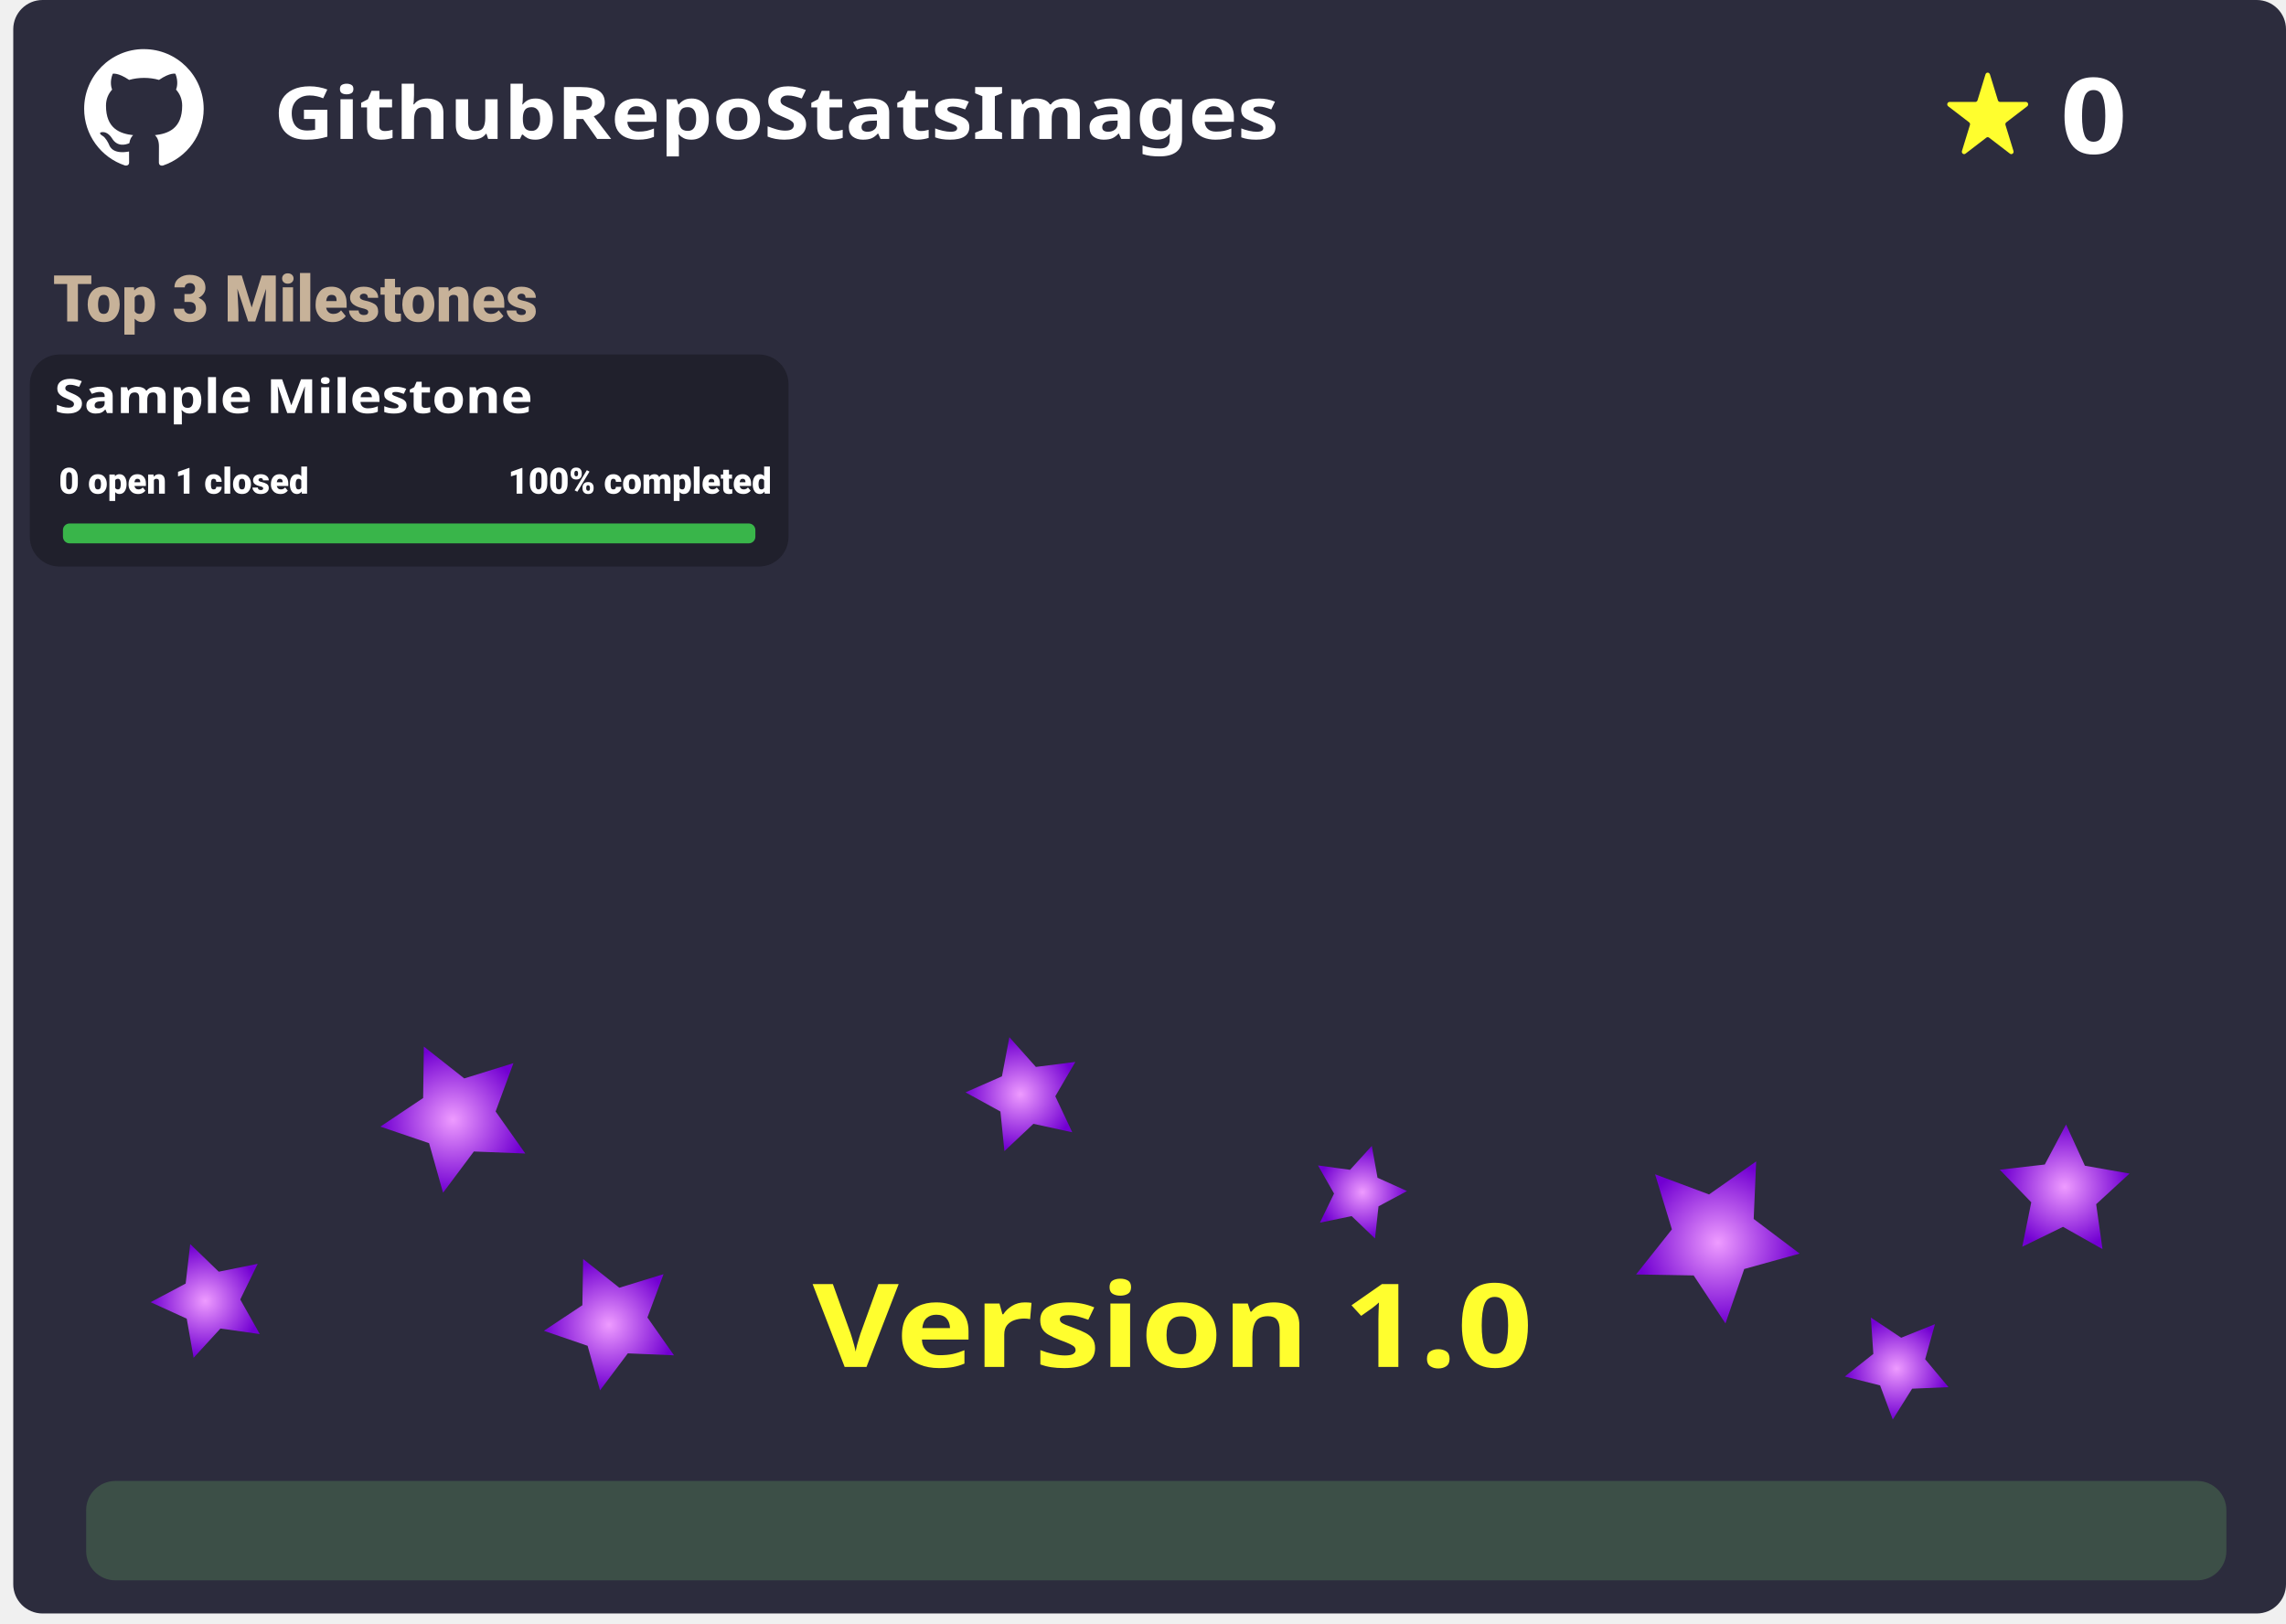
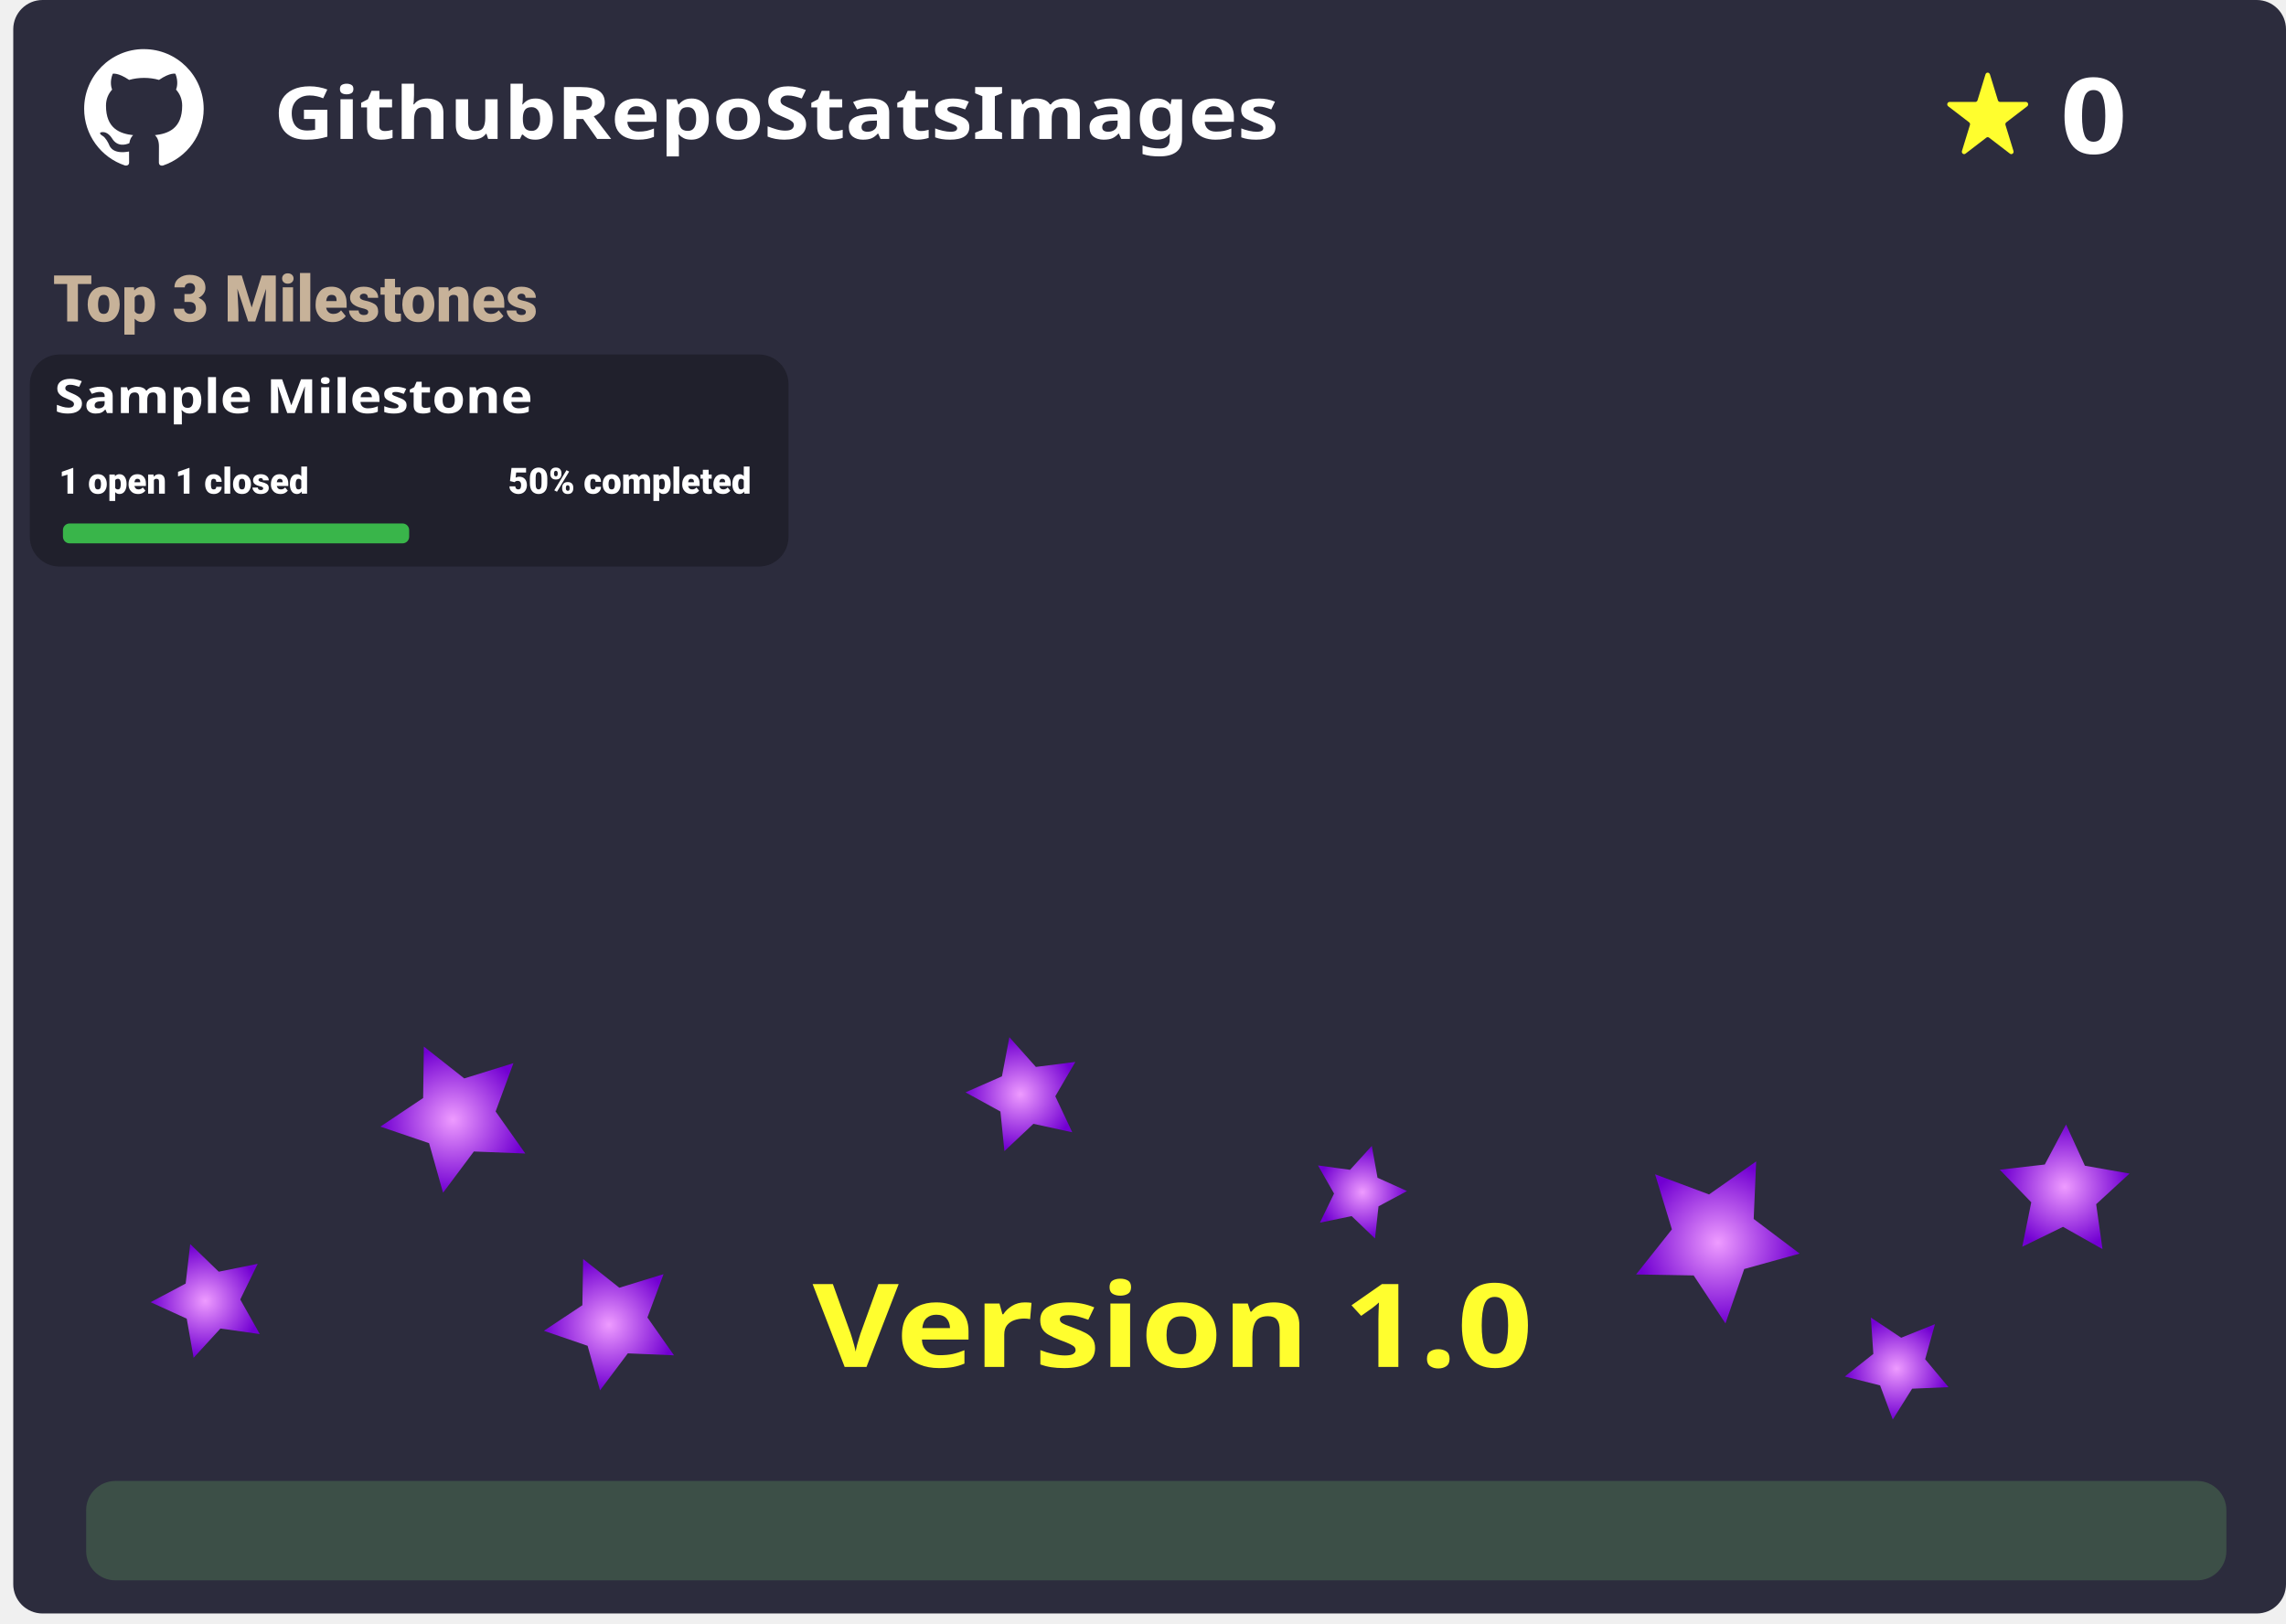
<svg xmlns="http://www.w3.org/2000/svg" xmlns:ns2="http://svgjs.dev/svgjs" xmlns:xlink="http://www.w3.org/1999/xlink" version="1.1" width="690" height="490">
  <a href="https://github.com/RobloxHero/MemoryStoreServerPopulating">
    <svg width="690" height="555" viewBox="0 0 690 555">
      <defs>
        <radialGradient id="radial-gradient" cx="136.68" cy="337.94" fx="136.68" fy="337.94" r="21.97" gradientUnits="userSpaceOnUse">
          <stop offset="0" stop-color="#ee9bff" />
          <stop offset="1" stop-color="#7200d2" />
        </radialGradient>
        <radialGradient id="radial-gradient-2" cx="518.52" cy="375.01" fx="518.52" fy="375.01" r="24.57" xlink:href="#radial-gradient" />
        <radialGradient id="radial-gradient-3" cx="183.8" cy="399.83" fx="183.8" fy="399.83" r="19.73" xlink:href="#radial-gradient" />
        <radialGradient id="radial-gradient-4" cx="308.01" cy="330.26" fx="308.01" fy="330.26" r="16.88" xlink:href="#radial-gradient" />
        <radialGradient id="radial-gradient-5" cx="411.26" cy="359.84" fx="411.26" fy="359.84" r="13.7" xlink:href="#radial-gradient" />
        <radialGradient id="radial-gradient-6" cx="572.48" cy="413.07" fx="572.48" fy="413.07" r="15.52" xlink:href="#radial-gradient" />
        <radialGradient id="radial-gradient-7" cx="623.19" cy="358.21" fx="623.19" fy="358.21" r="19.2" xlink:href="#radial-gradient" />
        <radialGradient id="radial-gradient-8" cx="61.94" cy="392.67" fx="61.94" fy="392.67" r="16.82" xlink:href="#radial-gradient" />
      </defs>
      <rect x="4" width="686" height="487" rx="8.84" ry="8.84" style="fill: #2c2c3d;" />
      <path id="GithubLogo" d="m43.45,14.83c9.96,0,18.03,8.07,18.03,18.03,0,7.75-4.94,14.63-12.28,17.1-.9.18-1.24-.38-1.24-.86,0-.61.02-2.55.02-4.96,0-1.69-.56-2.77-1.22-3.34,4.01-.45,8.23-1.98,8.23-8.9,0-1.98-.7-3.58-1.85-4.85.18-.45.81-2.3-.18-4.78,0,0-1.51-.5-4.96,1.85-1.44-.41-2.97-.61-4.51-.61s-3.06.2-4.51.61c-3.45-2.32-4.96-1.85-4.96-1.85-.99,2.48-.36,4.33-.18,4.78-1.15,1.26-1.85,2.88-1.85,4.85,0,6.9,4.19,8.45,8.2,8.9-.52.45-.99,1.24-1.15,2.41-1.04.47-3.63,1.24-5.25-1.49-.34-.54-1.35-1.87-2.77-1.85-1.51.02-.61.86.02,1.19.77.43,1.65,2.03,1.85,2.55.36,1.01,1.53,2.95,6.06,2.12,0,1.51.02,2.93.02,3.36,0,.47-.34,1.01-1.24.86-7.36-2.45-12.33-9.34-12.33-17.1,0-9.96,8.07-18.03,18.03-18.03Z" style="fill: #fff;" />
      <path d="m600.63,22.43l2.41,7.84c.09.3.36.5.65.5h7.8c.66,0,.94.9.4,1.31l-6.31,4.84c-.24.18-.34.51-.25.81l2.41,7.84c.21.67-.52,1.22-1.06.81l-6.31-4.84c-.24-.18-.57-.18-.81,0l-6.31,4.84c-.54.41-1.26-.14-1.06-.81l2.41-7.84c.09-.3,0-.63-.25-.81l-6.31-4.84c-.54-.41-.26-1.31.4-1.31h7.8c.3,0,.56-.2.65-.5l2.41-7.84c.21-.67,1.1-.67,1.31,0Z" style="fill: #fffe2e;" />
      <g id="Stars">
        <polygon points="158.56 348.17 143.03 347.56 133.73 360 129.51 345.05 114.8 340.05 127.72 331.42 127.93 315.88 140.13 325.5 154.97 320.9 149.6 335.48 158.56 348.17" style="fill: url(#radial-gradient);" />
        <polygon points="520.81 399.46 511.21 384.97 493.83 384.67 504.64 371.06 499.57 354.44 515.85 360.52 530.08 350.55 529.33 367.92 543.21 378.38 526.47 383.03 520.81 399.46" style="fill: url(#radial-gradient-2);" />
        <polygon points="203.44 409.08 189.5 408.49 181.11 419.65 177.36 406.21 164.16 401.68 175.78 393.96 176.01 380.01 186.94 388.68 200.28 384.58 195.42 397.66 203.44 409.08" style="fill: url(#radial-gradient-3);" />
        <polygon points="323.65 341.76 311.92 339.21 303.17 347.44 301.96 335.49 291.43 329.71 302.42 324.87 304.67 313.07 312.67 322.03 324.58 320.52 318.53 330.89 323.65 341.76" style="fill: url(#radial-gradient-4);" />
        <polygon points="415.02 373.81 407.97 367.06 398.41 369.04 402.66 360.25 397.82 351.77 407.49 353.09 414.06 345.88 415.79 355.48 424.69 359.5 416.09 364.11 415.02 373.81" style="fill: url(#radial-gradient-5);" />
        <polygon points="588.13 418.69 577.15 419.15 571.31 428.46 567.48 418.16 556.83 415.48 565.44 408.65 564.7 397.69 573.85 403.77 584.04 399.68 581.09 410.26 588.13 418.69" style="fill: url(#radial-gradient-6);" />
        <polygon points="634.61 377.02 622.69 370.3 610.4 376.3 613.11 362.89 603.6 353.05 617.19 351.49 623.61 339.41 629.3 351.85 642.77 354.22 632.7 363.47 634.61 377.02" style="fill: url(#radial-gradient-7);" />
        <polygon points="78.41 402.67 66.54 400.99 58.44 409.82 56.36 398.02 45.46 393.04 56.04 387.42 57.41 375.51 66.03 383.84 77.78 381.46 72.52 392.23 78.41 402.67" style="fill: url(#radial-gradient-8);" />
      </g>
      <text transform="translate(15.97 97.03) scale(.97 1)" style="fill: #c7b299; font-family: Roboto-Black, Roboto; font-size: 19.52px; font-weight: 800;" ns2:data="{&quot;leading&quot;:&quot;1.3&quot;}">Top 3 Milestones</text>
    </svg>
    <text transform="translate(82.71 41.94) scale(1.14 1)" style="fill: #fff; font-family: AdriannaCondensed-ExtraBold, 'Adrianna Condensed'; font-size: 21.93px; font-weight: 700;" ns2:data="{&quot;leading&quot;:&quot;1.3&quot;}">
      <tspan dy="0" x="0" ns2:data="{&quot;newLined&quot;:true}">GithubRepoStatsImages</tspan>
    </text>
    <text transform="translate(621.88 46.34) scale(1.11 1)" style="fill: #fff; font-family: AdriannaCondensed-ExtraBold, 'Adrianna Condensed'; font-size: 31.76px; font-weight: 700;" ns2:data="{&quot;leading&quot;:&quot;1.3&quot;}">
      <tspan dy="0" x="0" ns2:data="{&quot;newLined&quot;:true}">0</tspan>
    </text>
    <g id="VersionProgress">
      <g id="ProgressBar" width="686" height="487">
        <rect x="26" y="447" width="646" height="30" rx="8.84" ry="8.84" style="fill: #527f55; opacity: .42;" />
        <rect x="26" y="447" id="ProgressBarVersion" width="0" height="30" rx="8.84" ry="8.84" style="fill: #39b54a;" />
      </g>
      <text id="VersionLabel" text-anchor="middle" x="45%" transform="translate(0 412.59) scale(1.14 1)" style="fill: #fffe2e; font-family: AdriannaCondensed-ExtraBold, 'Adrianna Condensed'; font-size: 35.04px; font-weight: 700;" ns2:data="{&quot;leading&quot;:&quot;1.3&quot;}">
        <tspan dy="0" x="45%" ns2:data="{&quot;newLined&quot;:true}">Version 1.0</tspan>
      </text>
    </g>
    <g id="SvgjsG1013">
      <rect id="SvgjsRect1012" x="9" y="107" width="229" height="64" rx="8.94" ry="8.94" style="opacity: .28;" />
      <text id="SvgjsText1011" transform="translate(16.42 124.68) scale(1.14 1)" style="fill: #fff; font-family: AdriannaCondensed-ExtraBold, 'Adrianna Condensed'; font-size: 14.28px; font-weight: 700;" x="0" y="0" ns2:data="{&quot;leading&quot;:&quot;1.3&quot;}">
        <tspan dy="0" x="0" ns2:data="{&quot;newLined&quot;:true}">Sample Milestone</tspan>
      </text>
      <g id="SvgjsG1010">
-         <rect id="SvgjsRect1009" x="19" y="158" width="209" height="6" style="fill: #39b54a;" rx="2" ry="2" />
+         <rect id="SvgjsRect1009" x="19" y="158" width="104.5" height="6" style="fill: #39b54a;" rx="2" ry="2" />
      </g>
      <text id="SvgjsText1008" transform="translate(153.36 149) scale(.97 1)" style="fill: #fff; font-family: Roboto-Black, Roboto; font-size: 10.92px; font-weight: 800;" x="0" y="0" ns2:data="{&quot;leading&quot;:&quot;1.3&quot;}">
-         <tspan dy="0" x="0" ns2:data="{&quot;newLined&quot;:true}">100% completed</tspan>
+         <tspan dy="0" x="0" ns2:data="{&quot;newLined&quot;:true}">50% completed</tspan>
      </text>
      <text id="SvgjsText1007" transform="translate(17.79 149) scale(.97 1)" style="fill: #fff; font-family: Roboto-Black, Roboto; font-size: 10.92px; font-weight: 800;" x="0" y="0" ns2:data="{&quot;leading&quot;:&quot;1.3&quot;}">
-         <tspan dy="0" x="0" ns2:data="{&quot;newLined&quot;:true}">0 open 1 closed</tspan>
+         <tspan dy="0" x="0" ns2:data="{&quot;newLined&quot;:true}">1 open 1 closed</tspan>
      </text>
    </g>
  </a>
</svg>
